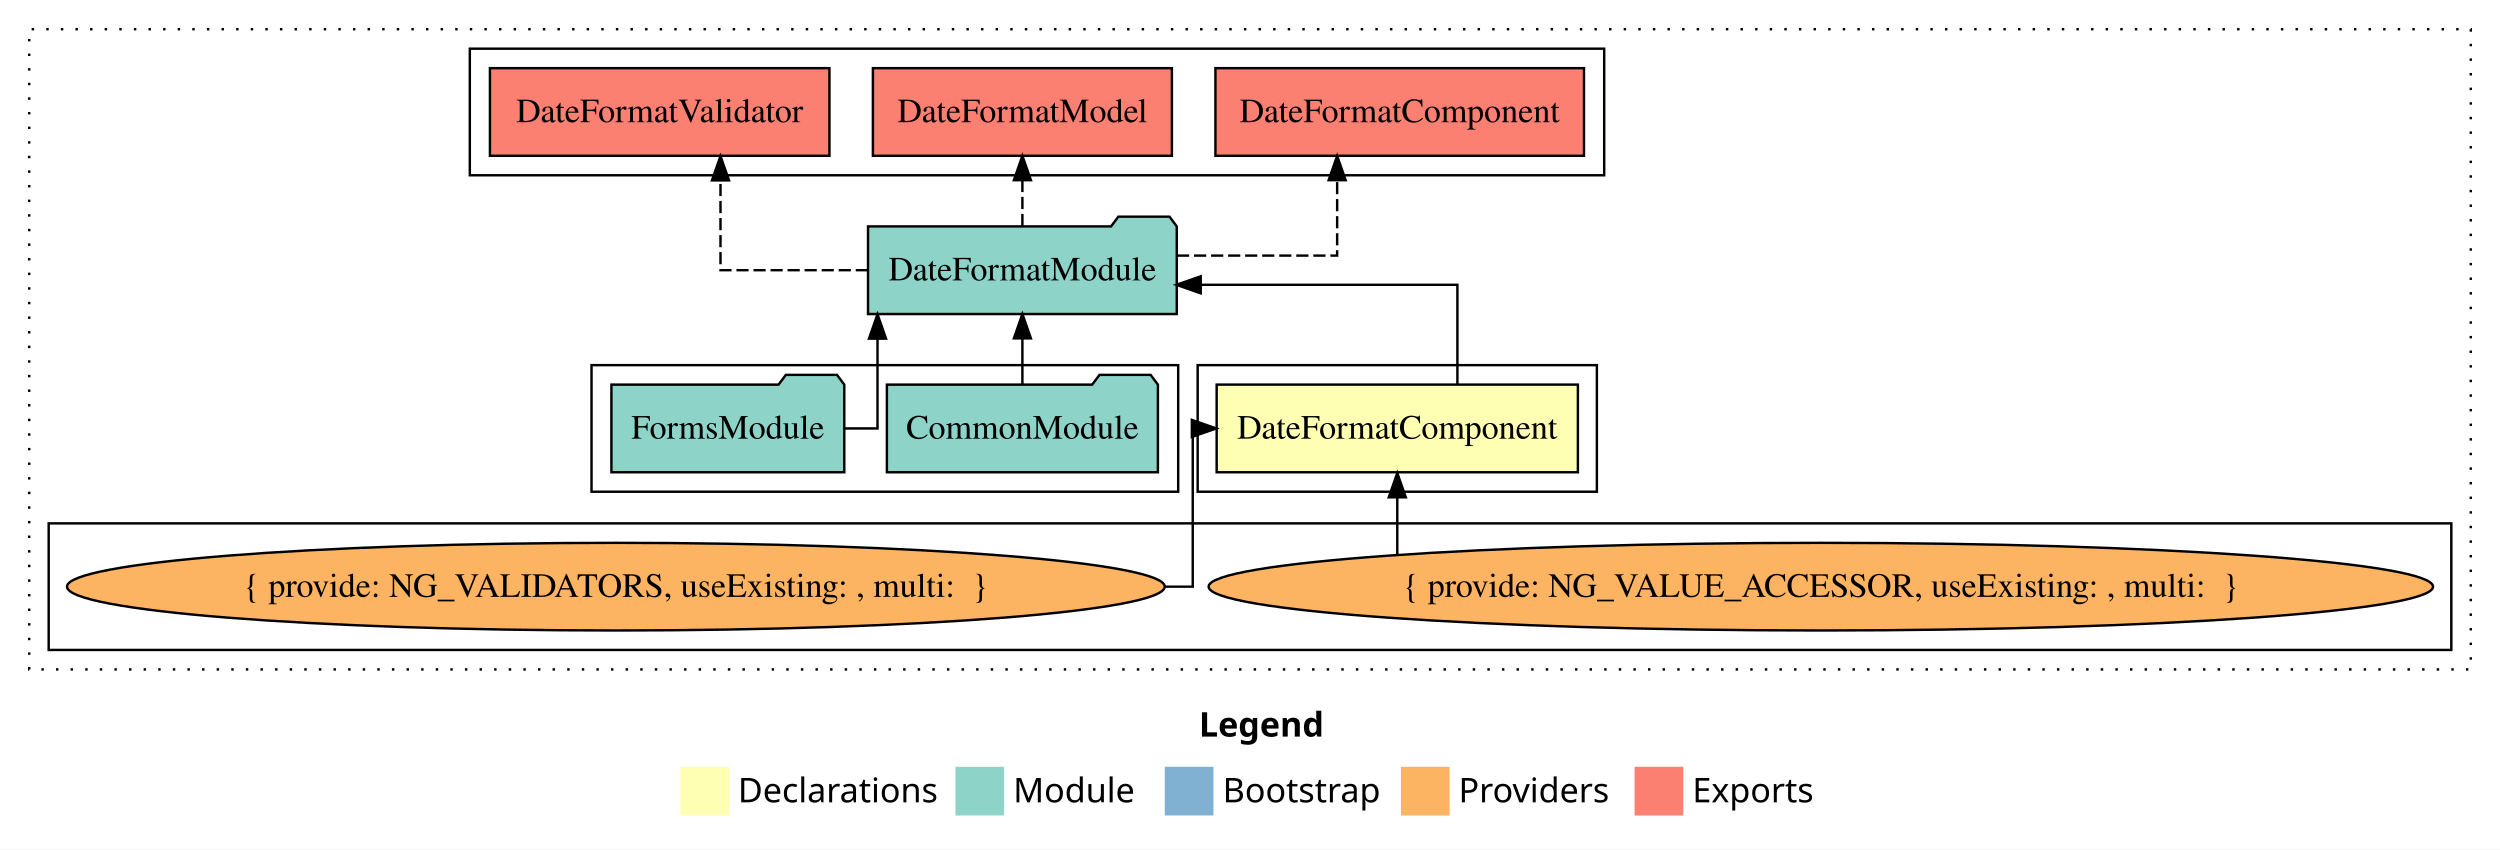
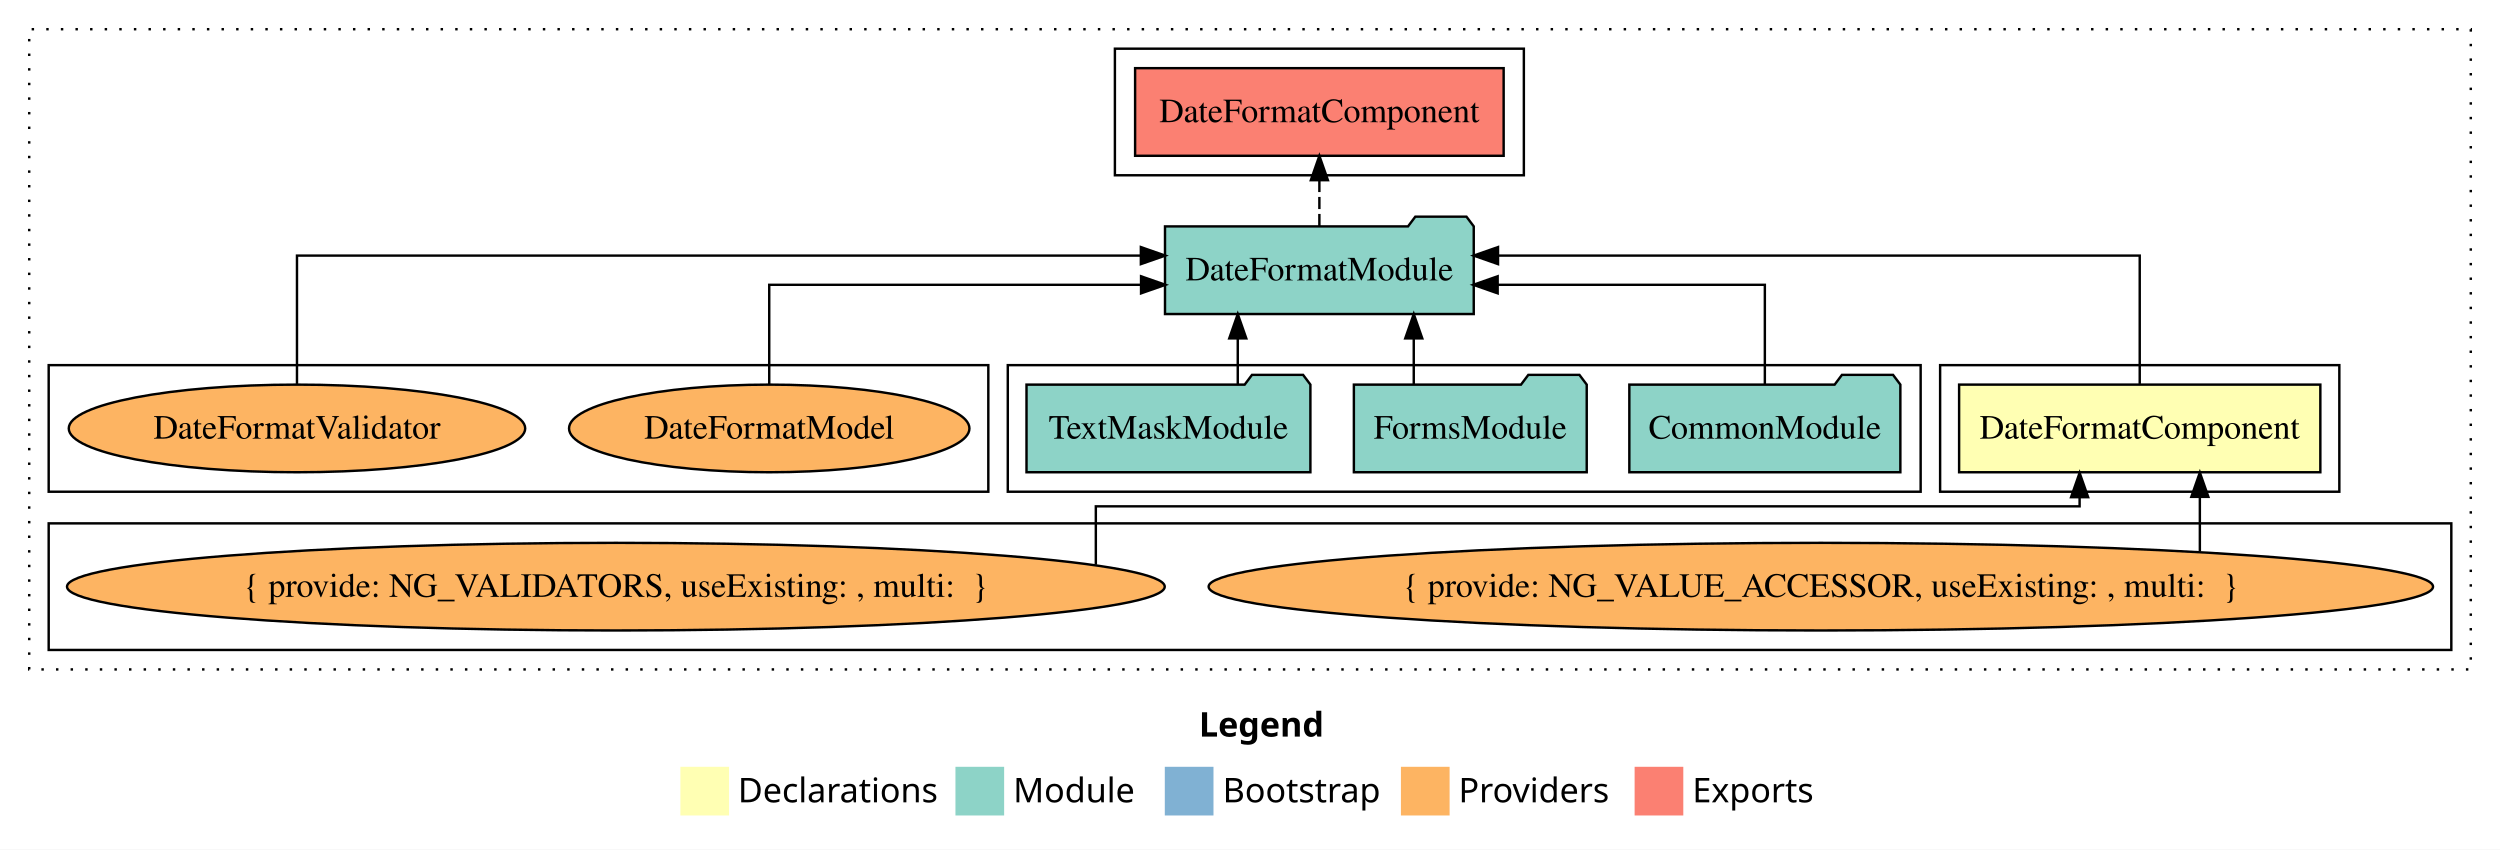
<svg xmlns="http://www.w3.org/2000/svg" width="1027pt" height="349pt" viewBox="0.00 0.00 1027.00 349.00">
  <g id="graph0" class="graph" transform="scale(1 1) rotate(0) translate(4 345)">
    <polygon fill="#ffffff" stroke="transparent" points="-4,4 -4,-345 1023,-345 1023,4 -4,4" />
    <text text-anchor="start" x="488.509" y="-42.4" font-family="sans-serif" font-weight="bold" font-size="14.00" fill="#000000">Legend</text>
    <polygon fill="#ffffb3" stroke="transparent" points="275.5,-10 275.5,-30 295.5,-30 295.5,-10 275.5,-10" />
    <text text-anchor="start" x="299.129" y="-15.4" font-family="sans-serif" font-size="14.00" fill="#000000">  Declarations</text>
    <polygon fill="#8dd3c7" stroke="transparent" points="388.5,-10 388.5,-30 408.5,-30 408.5,-10 388.5,-10" />
    <text text-anchor="start" x="412.225" y="-15.4" font-family="sans-serif" font-size="14.00" fill="#000000">  Module</text>
    <polygon fill="#80b1d3" stroke="transparent" points="474.5,-10 474.5,-30 494.5,-30 494.5,-10 474.5,-10" />
    <text text-anchor="start" x="498.281" y="-15.4" font-family="sans-serif" font-size="14.00" fill="#000000">  Bootstrap</text>
    <polygon fill="#fdb462" stroke="transparent" points="571.5,-10 571.5,-30 591.5,-30 591.5,-10 571.5,-10" />
    <text text-anchor="start" x="595.173" y="-15.4" font-family="sans-serif" font-size="14.00" fill="#000000">  Providers</text>
    <polygon fill="#fb8072" stroke="transparent" points="667.5,-10 667.5,-30 687.5,-30 687.5,-10 667.5,-10" />
    <text text-anchor="start" x="691.226" y="-15.4" font-family="sans-serif" font-size="14.00" fill="#000000">  Exports</text>
    <g id="clust1" class="cluster">
      <polygon fill="none" stroke="#000000" stroke-dasharray="1,5" points="8,-70 8,-333 1011,-333 1011,-70 8,-70" />
    </g>
    <g id="clust2" class="cluster">
-       <polygon fill="none" stroke="#000000" points="488,-143 488,-195 652,-195 652,-143 488,-143" />
+       <polygon fill="none" stroke="#000000" points="793,-143 793,-195 957,-195 957,-143 793,-143" />
    </g>
    <g id="clust3" class="cluster">
      <polygon fill="none" stroke="#000000" points="16,-78 16,-130 1003,-130 1003,-78 16,-78" />
    </g>
    <g id="clust4" class="cluster">
-       <polygon fill="none" stroke="#000000" points="239,-143 239,-195 480,-195 480,-143 239,-143" />
+       <polygon fill="none" stroke="#000000" points="410,-143 410,-195 785,-195 785,-143 410,-143" />
    </g>
    <g id="clust5" class="cluster">
-       <polygon fill="none" stroke="#000000" points="189,-273 189,-325 655,-325 655,-273 189,-273" />
+       <polygon fill="none" stroke="#000000" points="454,-273 454,-325 622,-325 622,-273 454,-273" />
+     </g>
+     <g id="clust7" class="cluster">
+       <polygon fill="none" stroke="#000000" points="16,-143 16,-195 402,-195 402,-143 16,-143" />
    </g>
    <g id="node1" class="node">
-       <polygon fill="#ffffb3" stroke="#000000" points="644.198,-187 495.802,-187 495.802,-151 644.198,-151 644.198,-187" />
-       <text text-anchor="middle" x="570" y="-164.8" font-family="Times,serif" font-size="14.00" fill="#000000">DateFormatComponent</text>
+       <polygon fill="#ffffb3" stroke="#000000" points="949.198,-187 800.802,-187 800.802,-151 949.198,-151 949.198,-187" />
+       <text text-anchor="middle" x="875" y="-164.8" font-family="Times,serif" font-size="14.00" fill="#000000">DateFormatComponent</text>
    </g>
    <g id="node2" class="node">
-       <polygon fill="#8dd3c7" stroke="#000000" points="479.416,-252 476.416,-256 455.416,-256 452.416,-252 352.584,-252 352.584,-216 479.416,-216 479.416,-252" />
-       <text text-anchor="middle" x="416" y="-229.8" font-family="Times,serif" font-size="14.00" fill="#000000">DateFormatModule</text>
+       <polygon fill="#8dd3c7" stroke="#000000" points="601.416,-252 598.416,-256 577.416,-256 574.416,-252 474.584,-252 474.584,-216 601.416,-216 601.416,-252" />
+       <text text-anchor="middle" x="538" y="-229.8" font-family="Times,serif" font-size="14.00" fill="#000000">DateFormatModule</text>
    </g>
    <g id="edge1" class="edge">
-       <path fill="none" stroke="#000000" d="M594.7,-187.023C594.7,-204.373 594.7,-228 594.7,-228 594.7,-228 489.254,-228 489.254,-228" />
-       <polygon fill="#000000" stroke="#000000" points="489.254,-224.5 479.254,-228 489.254,-231.5 489.254,-224.5" />
-     </g>
-     <g id="node7" class="node">
-       <polygon fill="#fb8072" stroke="#000000" points="646.698,-317 495.302,-317 495.302,-281 646.698,-281 646.698,-317" />
-       <text text-anchor="middle" x="571" y="-294.8" font-family="Times,serif" font-size="14.00" fill="#000000">DateFormatComponent </text>
-     </g>
-     <g id="edge6" class="edge">
-       <path fill="none" stroke="#000000" stroke-dasharray="5,2" d="M479.514,-240C512.213,-240 545.3,-240 545.3,-240 545.3,-240 545.3,-270.978 545.3,-270.978" />
-       <polygon fill="#000000" stroke="#000000" points="541.801,-270.977 545.3,-280.978 548.801,-270.978 541.801,-270.977" />
+       <path fill="none" stroke="#000000" d="M875,-187.284C875,-208.321 875,-240 875,-240 875,-240 611.387,-240 611.387,-240" />
+       <polygon fill="#000000" stroke="#000000" points="611.387,-236.5 601.387,-240 611.387,-243.5 611.387,-236.5" />
    </g>
    <g id="node8" class="node">
-       <polygon fill="#fb8072" stroke="#000000" points="477.415,-317 354.585,-317 354.585,-281 477.415,-281 477.415,-317" />
-       <text text-anchor="middle" x="416" y="-294.8" font-family="Times,serif" font-size="14.00" fill="#000000">DateFormatModel </text>
+       <polygon fill="#fb8072" stroke="#000000" points="613.698,-317 462.302,-317 462.302,-281 613.698,-281 613.698,-317" />
+       <text text-anchor="middle" x="538" y="-294.8" font-family="Times,serif" font-size="14.00" fill="#000000">DateFormatComponent </text>
    </g>
    <g id="edge7" class="edge">
-       <path fill="none" stroke="#000000" stroke-dasharray="5,2" d="M416,-252.106C416,-252.106 416,-270.991 416,-270.991" />
-       <polygon fill="#000000" stroke="#000000" points="412.5,-270.991 416,-280.991 419.5,-270.991 412.5,-270.991" />
-     </g>
-     <g id="node9" class="node">
-       <polygon fill="#fb8072" stroke="#000000" points="336.734,-317 197.266,-317 197.266,-281 336.734,-281 336.734,-317" />
-       <text text-anchor="middle" x="267" y="-294.8" font-family="Times,serif" font-size="14.00" fill="#000000">DateFormatValidator </text>
-     </g>
-     <g id="edge8" class="edge">
-       <path fill="none" stroke="#000000" stroke-dasharray="5,2" d="M352.535,-234C322.021,-234 291.976,-234 291.976,-234 291.976,-234 291.976,-270.894 291.976,-270.894" />
-       <polygon fill="#000000" stroke="#000000" points="288.476,-270.894 291.976,-280.894 295.476,-270.894 288.476,-270.894" />
+       <path fill="none" stroke="#000000" stroke-dasharray="5,2" d="M538,-252.106C538,-252.106 538,-270.991 538,-270.991" />
+       <polygon fill="#000000" stroke="#000000" points="534.5,-270.991 538,-280.991 541.5,-270.991 534.5,-270.991" />
    </g>
    <g id="node3" class="node">
      <ellipse fill="#fdb462" stroke="#000000" cx="744" cy="-104" rx="251.499" ry="18" />
      <text text-anchor="middle" x="744" y="-99.8" font-family="Times,serif" font-size="14.00" fill="#000000">{ provide: NG_VALUE_ACCESSOR, useExisting: , multi:  }</text>
    </g>
    <g id="edge2" class="edge">
-       <path fill="none" stroke="#000000" d="M570,-117.154C570,-117.154 570,-140.694 570,-140.694" />
-       <polygon fill="#000000" stroke="#000000" points="566.5,-140.694 570,-150.694 573.5,-140.694 566.5,-140.694" />
+       <path fill="none" stroke="#000000" d="M899.7,-118.426C899.7,-118.426 899.7,-140.894 899.7,-140.894" />
+       <polygon fill="#000000" stroke="#000000" points="896.2,-140.894 899.7,-150.894 903.2,-140.894 896.2,-140.894" />
    </g>
    <g id="node4" class="node">
      <ellipse fill="#fdb462" stroke="#000000" cx="249" cy="-104" rx="225.475" ry="18" />
      <text text-anchor="middle" x="249" y="-99.8" font-family="Times,serif" font-size="14.00" fill="#000000">{ provide: NG_VALIDATORS, useExisting: , multi:  }</text>
    </g>
    <g id="edge3" class="edge">
-       <path fill="none" stroke="#000000" d="M474.549,-104C481.799,-104 485.979,-104 485.979,-104 485.979,-104 485.979,-169 485.979,-169 485.979,-169 486.943,-169 486.943,-169" />
-       <polygon fill="#000000" stroke="#000000" points="485.618,-172.5 495.618,-169 485.617,-165.5 485.618,-172.5" />
+       <path fill="none" stroke="#000000" d="M446.166,-113.017C446.166,-122.788 446.166,-137 446.166,-137 446.166,-137 850.3,-137 850.3,-137 850.3,-137 850.3,-140.757 850.3,-140.757" />
+       <polygon fill="#000000" stroke="#000000" points="846.801,-140.757 850.3,-150.757 853.801,-140.757 846.801,-140.757" />
    </g>
    <g id="node5" class="node">
-       <polygon fill="#8dd3c7" stroke="#000000" points="471.668,-187 468.668,-191 447.668,-191 444.668,-187 360.332,-187 360.332,-151 471.668,-151 471.668,-187" />
-       <text text-anchor="middle" x="416" y="-164.8" font-family="Times,serif" font-size="14.00" fill="#000000">CommonModule</text>
+       <polygon fill="#8dd3c7" stroke="#000000" points="776.668,-187 773.668,-191 752.668,-191 749.668,-187 665.332,-187 665.332,-151 776.668,-151 776.668,-187" />
+       <text text-anchor="middle" x="721" y="-164.8" font-family="Times,serif" font-size="14.00" fill="#000000">CommonModule</text>
    </g>
    <g id="edge4" class="edge">
-       <path fill="none" stroke="#000000" d="M416,-187.106C416,-187.106 416,-205.991 416,-205.991" />
-       <polygon fill="#000000" stroke="#000000" points="412.5,-205.991 416,-215.991 419.5,-205.991 412.5,-205.991" />
+       <path fill="none" stroke="#000000" d="M721,-187.023C721,-204.373 721,-228 721,-228 721,-228 611.235,-228 611.235,-228" />
+       <polygon fill="#000000" stroke="#000000" points="611.235,-224.5 601.235,-228 611.234,-231.5 611.235,-224.5" />
    </g>
    <g id="node6" class="node">
-       <polygon fill="#8dd3c7" stroke="#000000" points="342.829,-187 339.829,-191 318.829,-191 315.829,-187 247.171,-187 247.171,-151 342.829,-151 342.829,-187" />
-       <text text-anchor="middle" x="295" y="-164.8" font-family="Times,serif" font-size="14.00" fill="#000000">FormsModule</text>
+       <polygon fill="#8dd3c7" stroke="#000000" points="647.829,-187 644.829,-191 623.829,-191 620.829,-187 552.171,-187 552.171,-151 647.829,-151 647.829,-187" />
+       <text text-anchor="middle" x="600" y="-164.8" font-family="Times,serif" font-size="14.00" fill="#000000">FormsModule</text>
    </g>
    <g id="edge5" class="edge">
-       <path fill="none" stroke="#000000" d="M342.835,-169C350.772,-169 356.479,-169 356.479,-169 356.479,-169 356.479,-205.894 356.479,-205.894" />
-       <polygon fill="#000000" stroke="#000000" points="352.979,-205.894 356.479,-215.894 359.979,-205.894 352.979,-205.894" />
+       <path fill="none" stroke="#000000" d="M576.772,-187.106C576.772,-187.106 576.772,-205.991 576.772,-205.991" />
+       <polygon fill="#000000" stroke="#000000" points="573.272,-205.991 576.772,-215.991 580.272,-205.991 573.272,-205.991" />
+     </g>
+     <g id="node7" class="node">
+       <polygon fill="#8dd3c7" stroke="#000000" points="534.312,-187 531.312,-191 510.312,-191 507.312,-187 417.688,-187 417.688,-151 534.312,-151 534.312,-187" />
+       <text text-anchor="middle" x="476" y="-164.8" font-family="Times,serif" font-size="14.00" fill="#000000">TextMaskModule</text>
+     </g>
+     <g id="edge6" class="edge">
+       <path fill="none" stroke="#000000" d="M504.474,-187.106C504.474,-187.106 504.474,-205.991 504.474,-205.991" />
+       <polygon fill="#000000" stroke="#000000" points="500.974,-205.991 504.474,-215.991 507.974,-205.991 500.974,-205.991" />
+     </g>
+     <g id="node9" class="node">
+       <ellipse fill="#fdb462" stroke="#000000" cx="312" cy="-169" rx="82.241" ry="18" />
+       <text text-anchor="middle" x="312" y="-164.8" font-family="Times,serif" font-size="14.00" fill="#000000">DateFormatModel</text>
+     </g>
+     <g id="edge8" class="edge">
+       <path fill="none" stroke="#000000" d="M312,-187.023C312,-204.373 312,-228 312,-228 312,-228 464.746,-228 464.746,-228" />
+       <polygon fill="#000000" stroke="#000000" points="464.746,-231.5 474.746,-228 464.746,-224.5 464.746,-231.5" />
+     </g>
+     <g id="node10" class="node">
+       <ellipse fill="#fdb462" stroke="#000000" cx="118" cy="-169" rx="93.753" ry="18" />
+       <text text-anchor="middle" x="118" y="-164.8" font-family="Times,serif" font-size="14.00" fill="#000000">DateFormatValidator</text>
+     </g>
+     <g id="edge9" class="edge">
+       <path fill="none" stroke="#000000" d="M118,-187.284C118,-208.321 118,-240 118,-240 118,-240 464.667,-240 464.667,-240" />
+       <polygon fill="#000000" stroke="#000000" points="464.667,-243.5 474.667,-240 464.667,-236.5 464.667,-243.5" />
    </g>
  </g>
</svg>
